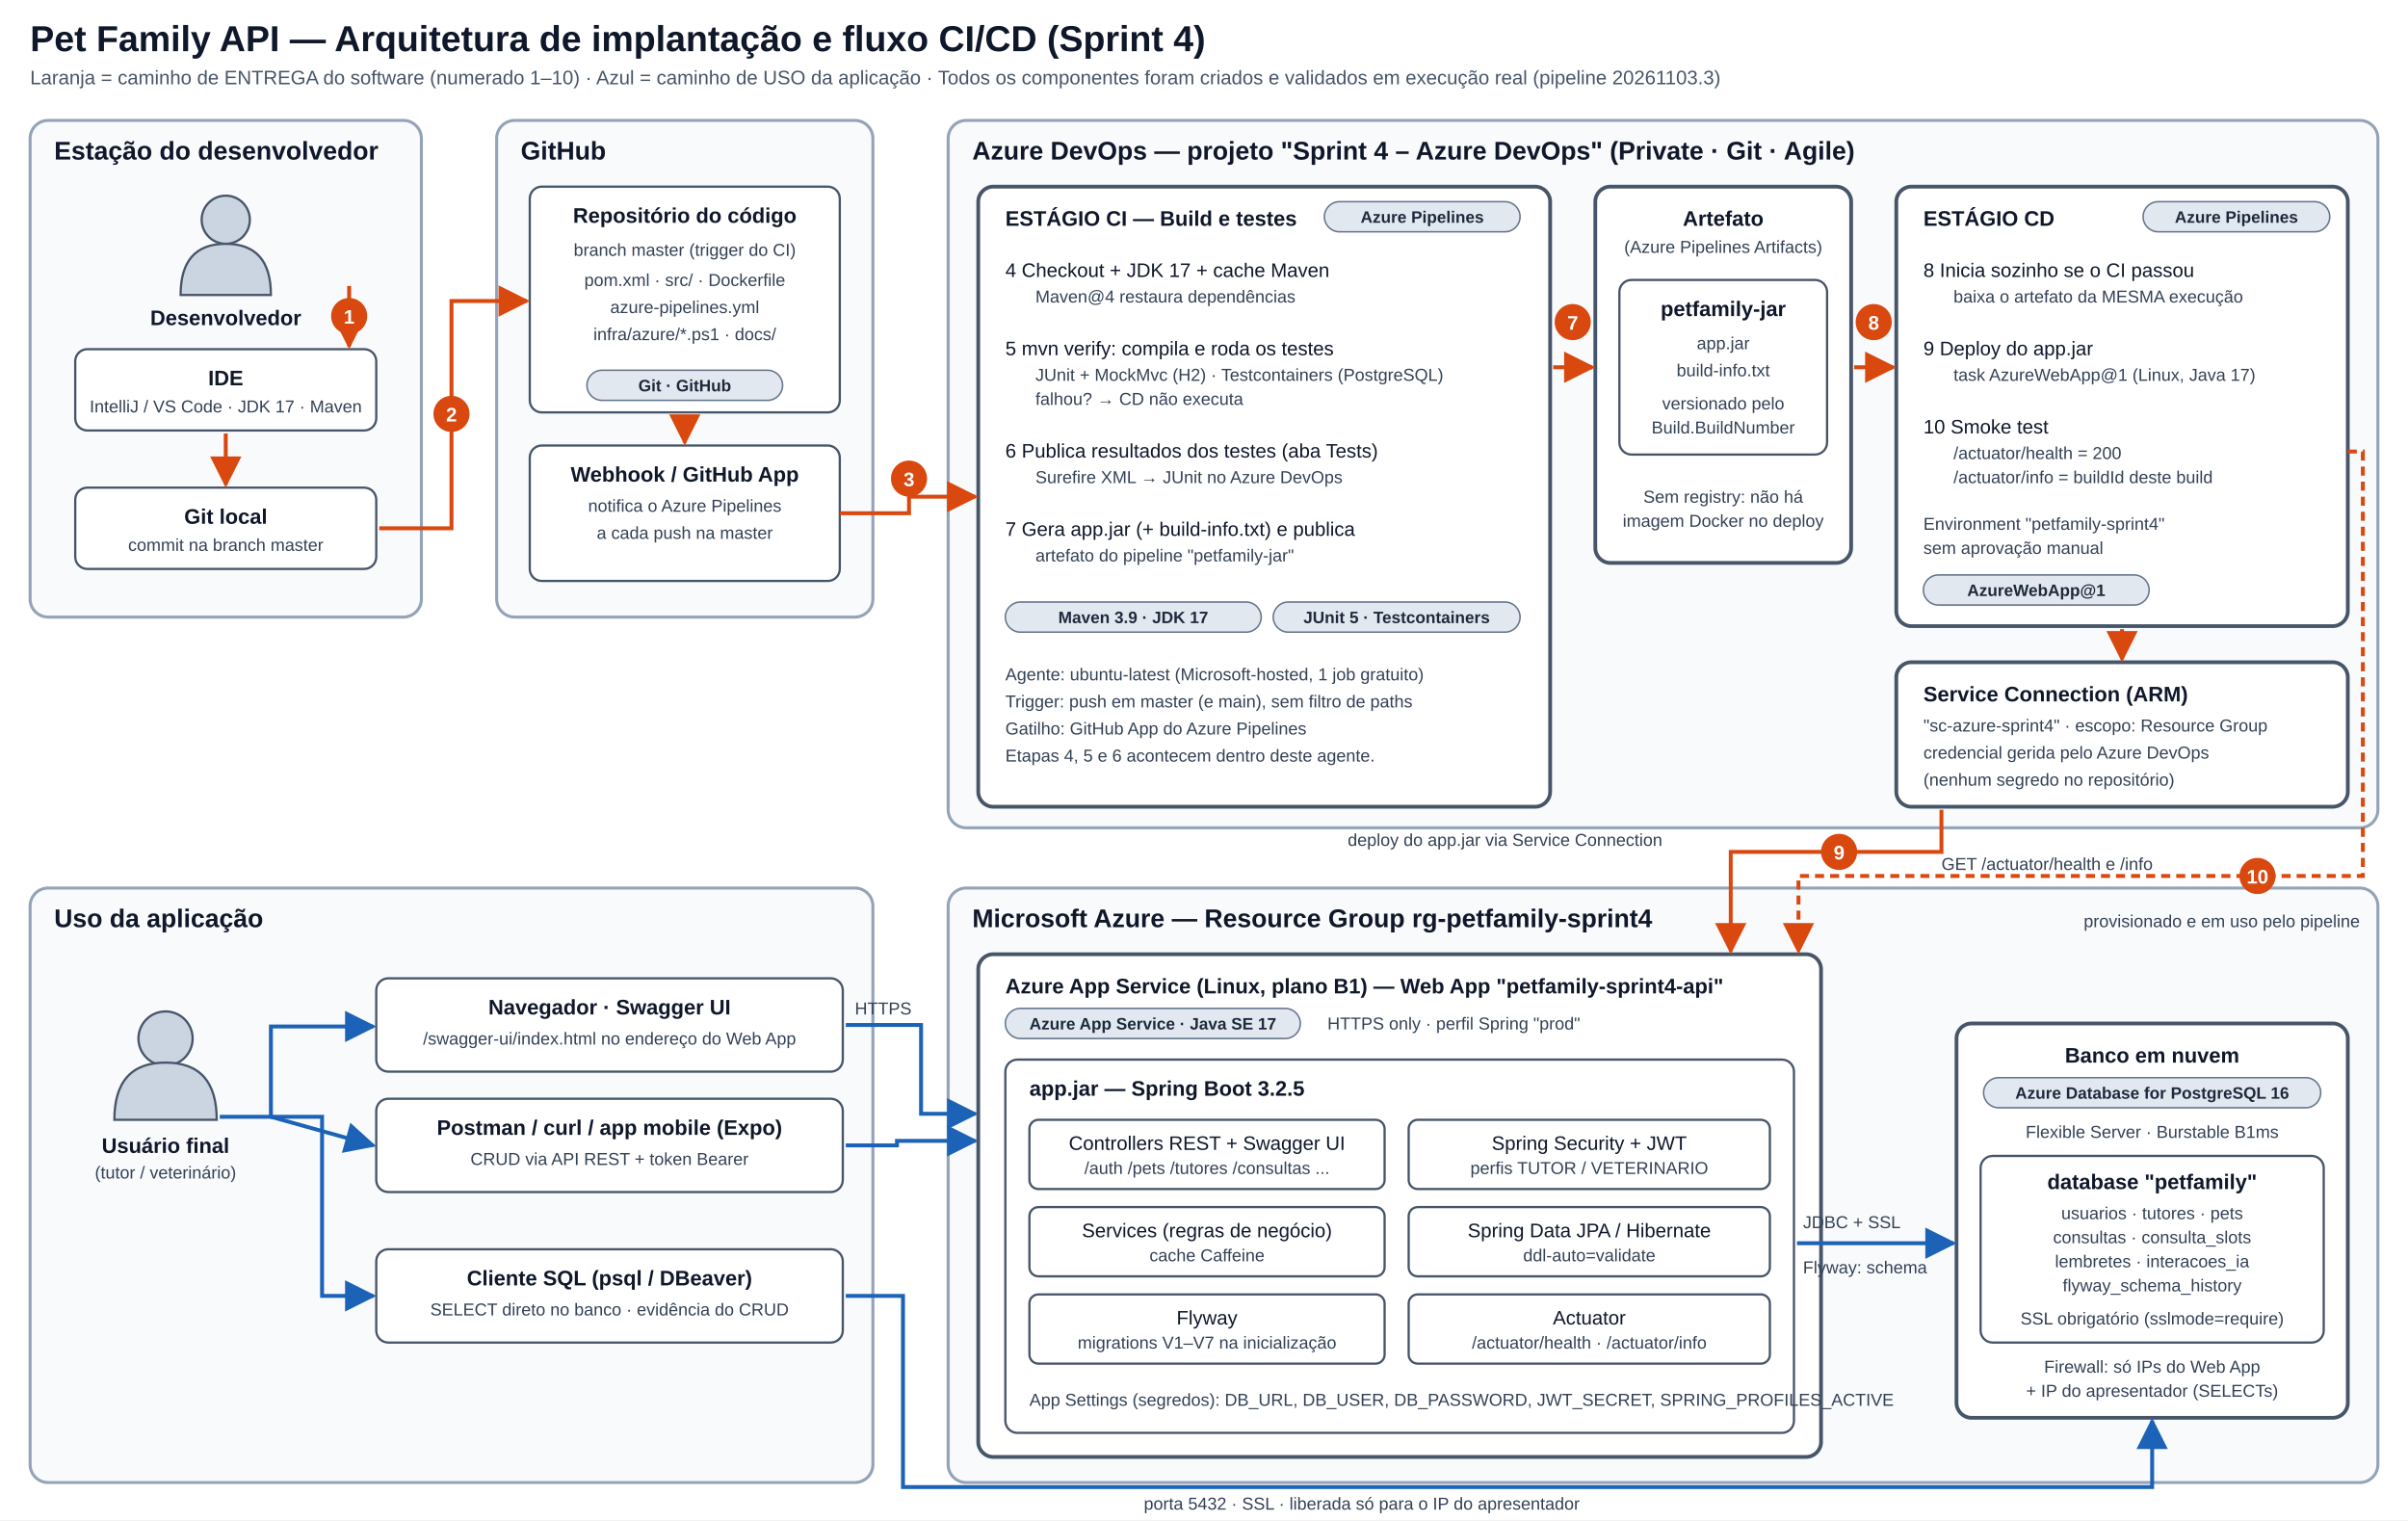
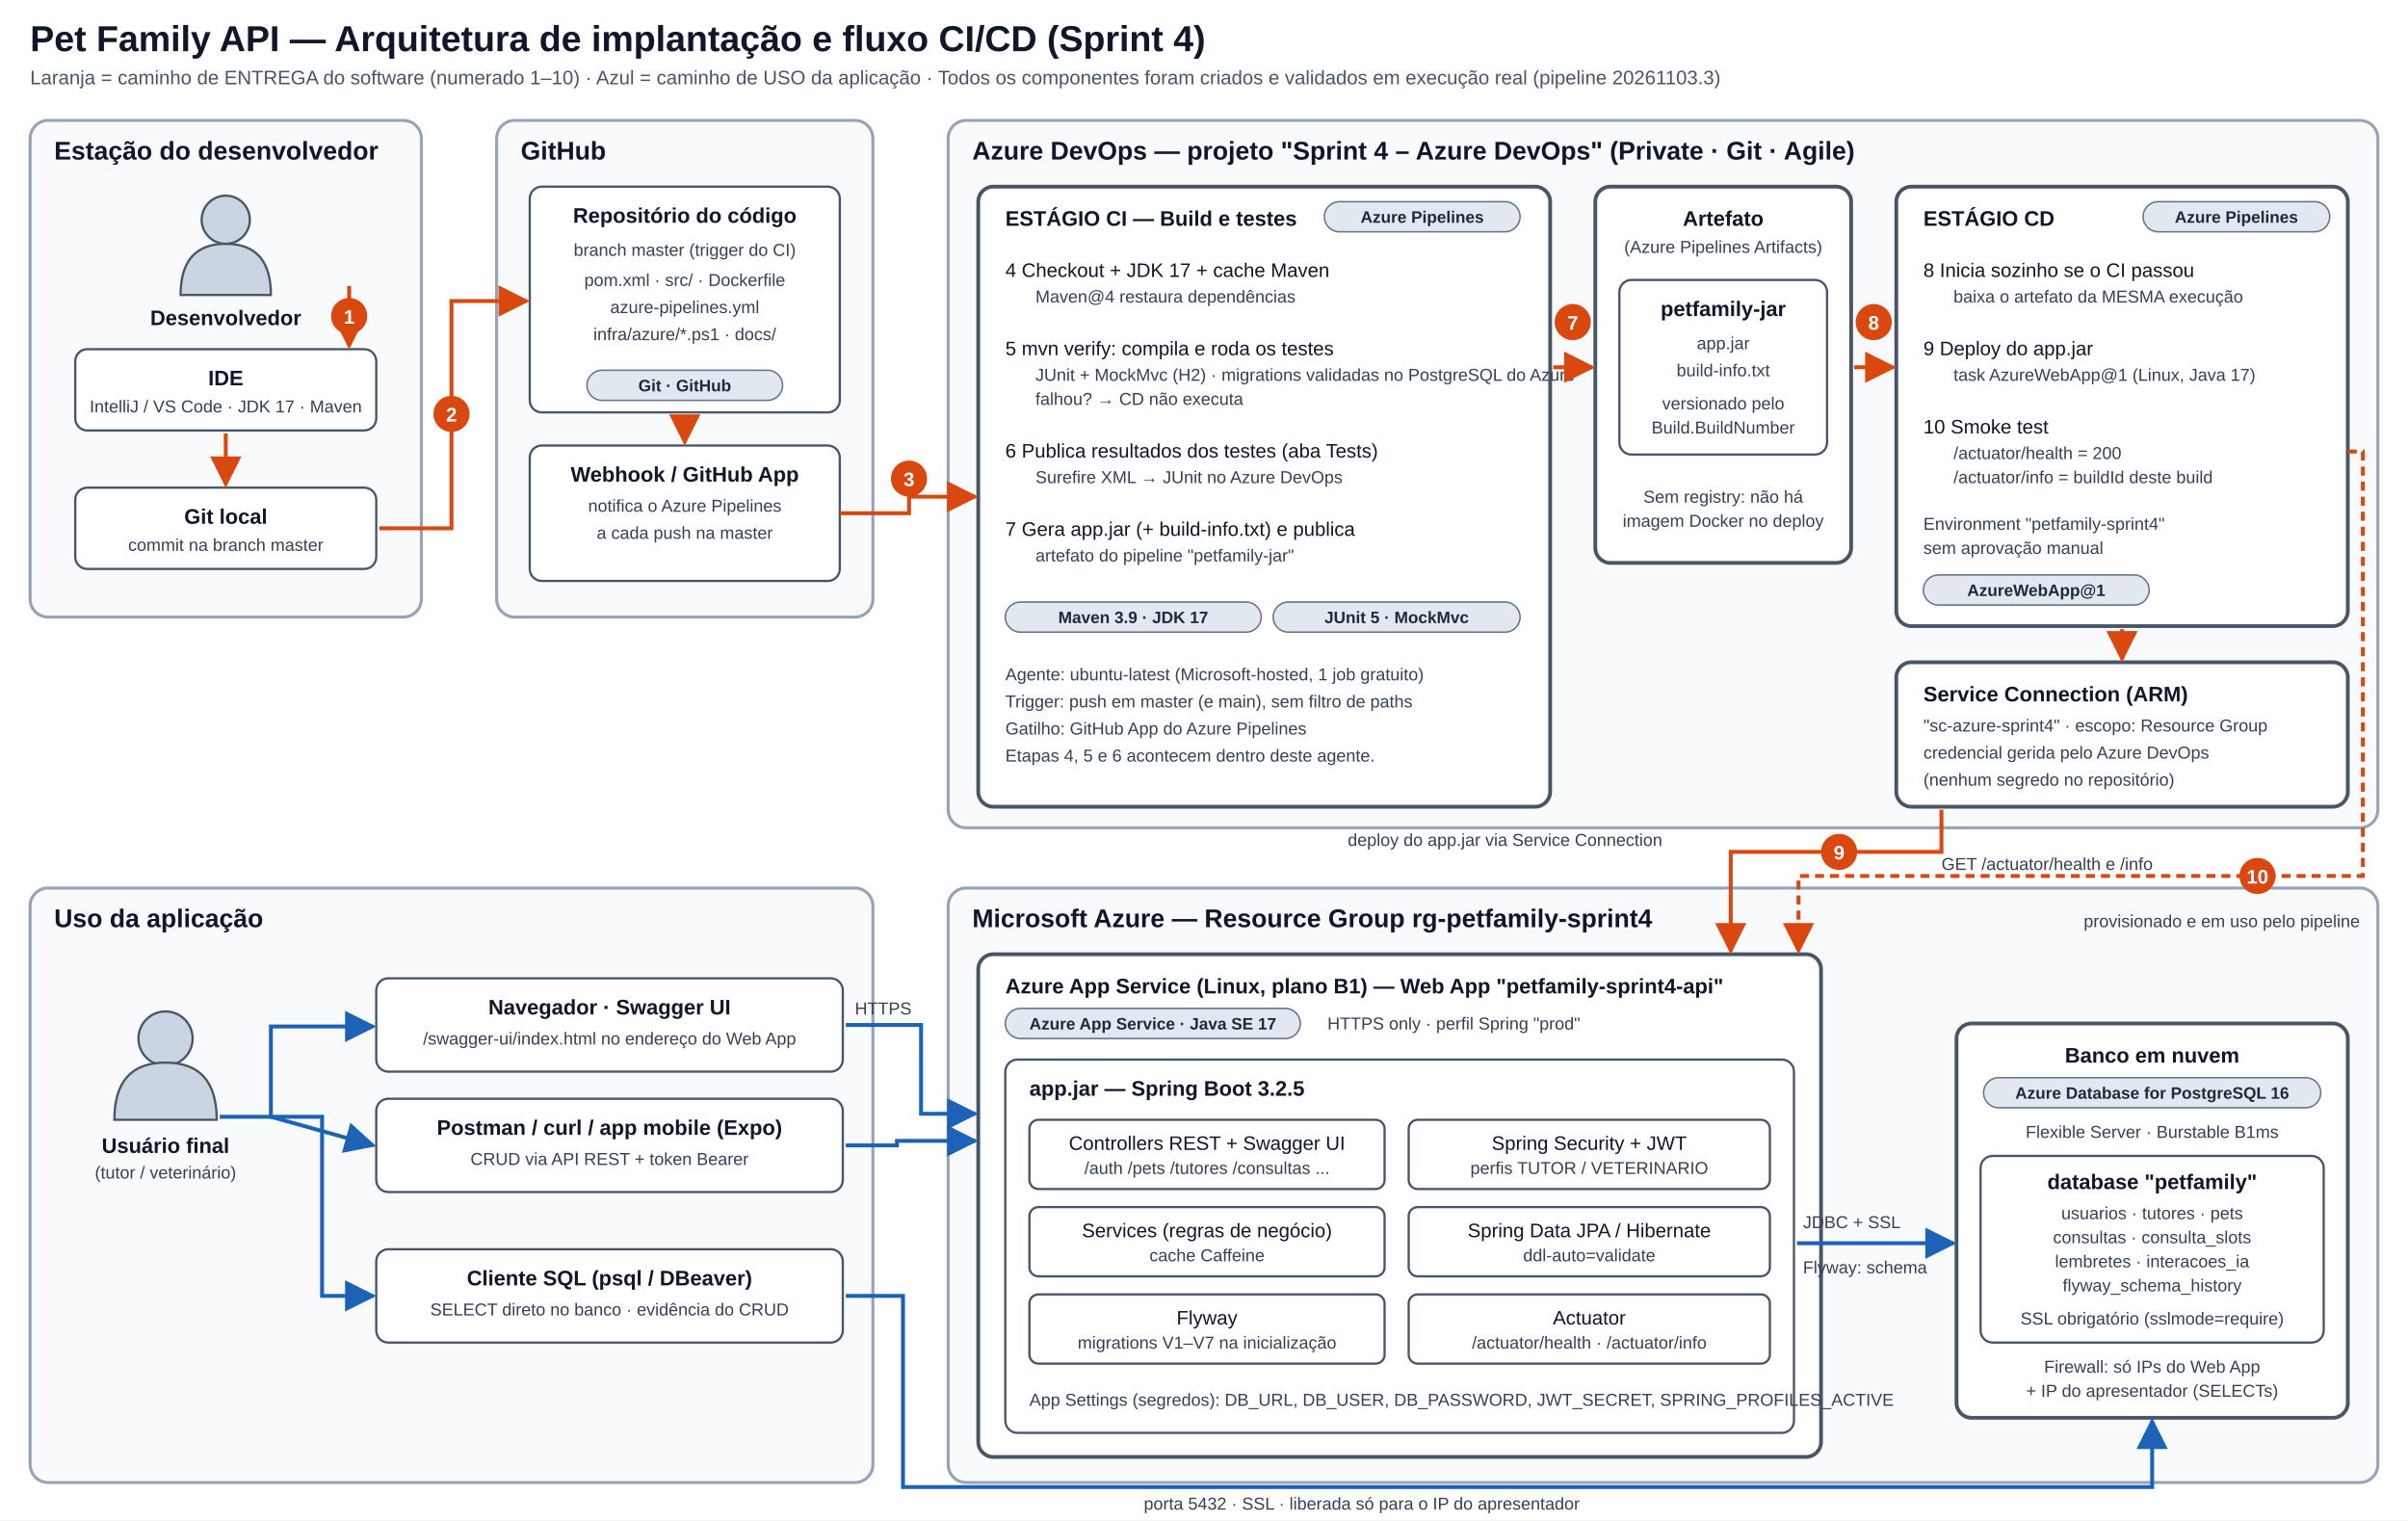
<svg xmlns="http://www.w3.org/2000/svg" viewBox="0 0 1600 1010" width="1600" height="1010" font-family="Segoe UI, Arial, sans-serif">
  <defs>
    <marker id="arrO" viewBox="0 0 10 10" refX="9" refY="5" markerWidth="8" markerHeight="8" orient="auto-start-reverse">
      <path d="M0,0 L10,5 L0,10 z" fill="#d9480f" />
    </marker>
    <marker id="arrB" viewBox="0 0 10 10" refX="9" refY="5" markerWidth="8" markerHeight="8" orient="auto-start-reverse">
      <path d="M0,0 L10,5 L0,10 z" fill="#1c63b7" />
    </marker>
    <style>
      .zone{fill:#f8fafc;stroke:#94a3b8;stroke-width:2}
      .zt{font-size:17px;font-weight:700;fill:#0f172a}
      .box{fill:#fff;stroke:#475569;stroke-width:1.5}
      .pend{fill:#fff;stroke:#b45309;stroke-width:2;stroke-dasharray:7 5}
      .t{font-size:13px;fill:#0f172a}
      .tb{font-size:14px;font-weight:700;fill:#0f172a}
      .ts{font-size:11.5px;fill:#334155}
      .tag{fill:#e2e8f0;stroke:#64748b;stroke-width:1}
      .tagt{font-size:11px;font-weight:700;fill:#1e293b}
      .ord{fill:#d9480f}
      .ordt{font-size:13px;font-weight:700;fill:#fff;text-anchor:middle}
      .deliv{stroke:#d9480f;stroke-width:2.6;fill:none;marker-end:url(#arrO)}
      .usage{stroke:#1c63b7;stroke-width:2.6;fill:none;marker-end:url(#arrB)}
      .person{fill:#cbd5e1;stroke:#475569;stroke-width:1.5}
    </style>
  </defs>
  <rect width="1600" height="1010" fill="#ffffff" />
  <text x="20" y="34" font-size="24" font-weight="700" fill="#0f172a">Pet Family API — Arquitetura de implantação e fluxo CI/CD (Sprint 4)</text>
  <text x="20" y="56" font-size="13" fill="#475569">Laranja = caminho de ENTREGA do software (numerado 1–10) · Azul = caminho de USO da aplicação · Todos os componentes foram criados e validados em execução real (pipeline 20261103.3)</text>
  <rect class="zone" x="20" y="80" width="260" height="330" rx="12" />
  <text class="zt" x="36" y="106">Estação do desenvolvedor</text>
  <circle class="person" cx="150" cy="146" r="16" />
  <path class="person" d="M120,196 q0,-34 30,-34 q30,0 30,34 z" />
  <text class="tb" x="150" y="216" text-anchor="middle">Desenvolvedor</text>
  <rect class="box" x="50" y="232" width="200" height="54" rx="8" />
  <text class="tb" x="150" y="256" text-anchor="middle">IDE</text>
  <text class="ts" x="150" y="274" text-anchor="middle">IntelliJ / VS Code · JDK 17 · Maven</text>
  <rect class="box" x="50" y="324" width="200" height="54" rx="8" />
  <text class="tb" x="150" y="348" text-anchor="middle">Git local</text>
  <text class="ts" x="150" y="366" text-anchor="middle">commit na branch master</text>
  <rect class="zone" x="330" y="80" width="250" height="330" rx="12" />
  <text class="zt" x="346" y="106">GitHub</text>
  <rect class="box" x="352" y="124" width="206" height="150" rx="8" />
  <text class="tb" x="455" y="148" text-anchor="middle">Repositório do código</text>
  <text class="ts" x="455" y="170" text-anchor="middle">branch master (trigger do CI)</text>
  <text class="ts" x="455" y="190" text-anchor="middle">pom.xml · src/ · Dockerfile</text>
  <text class="ts" x="455" y="208" text-anchor="middle">azure-pipelines.yml</text>
  <text class="ts" x="455" y="226" text-anchor="middle">infra/azure/*.ps1 · docs/</text>
  <rect class="tag" x="390" y="246" width="130" height="20" rx="10" />
  <text class="tagt" x="455" y="260" text-anchor="middle">Git · GitHub</text>
  <rect class="box" x="352" y="296" width="206" height="90" rx="8" />
  <text class="tb" x="455" y="320" text-anchor="middle">Webhook / GitHub App</text>
  <text class="ts" x="455" y="340" text-anchor="middle">notifica o Azure Pipelines</text>
  <text class="ts" x="455" y="358" text-anchor="middle">a cada push na master</text>
  <rect class="zone" x="630" y="80" width="950" height="470" rx="12" />
  <text class="zt" x="646" y="106">Azure DevOps — projeto "Sprint 4 – Azure DevOps" (Private · Git · Agile)</text>
  <rect class="box" style="stroke-width:2.5" x="650" y="124" width="380" height="412" rx="10" />
  <text class="tb" x="668" y="150">ESTÁGIO CI — Build e testes</text>
  <rect class="tag" x="880" y="134" width="130" height="20" rx="10" />
  <text class="tagt" x="945" y="148" text-anchor="middle">Azure Pipelines</text>
  <text class="t" x="668" y="184">4  Checkout + JDK 17 + cache Maven</text>
  <text class="ts" x="688" y="201">Maven@4 restaura dependências</text>
  <text class="t" x="668" y="236">5  mvn verify: compila e roda os testes</text>
-   <text class="ts" x="688" y="253">JUnit + MockMvc (H2) · Testcontainers (PostgreSQL)</text>
+   <text class="ts" x="688" y="253">JUnit + MockMvc (H2) · migrations validadas no PostgreSQL do Azure</text>
  <text class="ts" x="688" y="269">falhou? → CD não executa</text>
  <text class="t" x="668" y="304">6  Publica resultados dos testes (aba Tests)</text>
  <text class="ts" x="688" y="321">Surefire XML → JUnit no Azure DevOps</text>
  <text class="t" x="668" y="356">7  Gera app.jar (+ build-info.txt) e publica</text>
  <text class="ts" x="688" y="373">artefato do pipeline "petfamily-jar"</text>
  <rect class="tag" x="668" y="400" width="170" height="20" rx="10" />
  <text class="tagt" x="753" y="414" text-anchor="middle">Maven 3.9 · JDK 17</text>
  <rect class="tag" x="846" y="400" width="164" height="20" rx="10" />
-   <text class="tagt" x="928" y="414" text-anchor="middle">JUnit 5 · Testcontainers</text>
+   <text class="tagt" x="928" y="414" text-anchor="middle">JUnit 5 · MockMvc</text>
  <text class="ts" x="668" y="452">Agente: ubuntu-latest (Microsoft-hosted, 1 job gratuito)</text>
  <text class="ts" x="668" y="470">Trigger: push em master (e main), sem filtro de paths</text>
  <text class="ts" x="668" y="488">Gatilho: GitHub App do Azure Pipelines</text>
  <rect class="box" style="stroke-width:2.5" x="1060" y="124" width="170" height="250" rx="10" />
  <text class="tb" x="1145" y="150" text-anchor="middle">Artefato</text>
  <text class="ts" x="1145" y="168" text-anchor="middle">(Azure Pipelines Artifacts)</text>
  <rect class="box" x="1076" y="186" width="138" height="116" rx="8" />
  <text class="tb" x="1145" y="210" text-anchor="middle">petfamily-jar</text>
  <text class="ts" x="1145" y="232" text-anchor="middle">app.jar</text>
  <text class="ts" x="1145" y="250" text-anchor="middle">build-info.txt</text>
  <text class="ts" x="1145" y="272" text-anchor="middle">versionado pelo</text>
  <text class="ts" x="1145" y="288" text-anchor="middle">Build.BuildNumber</text>
  <text class="ts" x="1145" y="334" text-anchor="middle">Sem registry: não há</text>
  <text class="ts" x="1145" y="350" text-anchor="middle">imagem Docker no deploy</text>
  <rect class="box" style="stroke-width:2.5" x="1260" y="124" width="300" height="292" rx="10" />
  <text class="tb" x="1278" y="150">ESTÁGIO CD</text>
  <rect class="tag" x="1424" y="134" width="124" height="20" rx="10" />
  <text class="tagt" x="1486" y="148" text-anchor="middle">Azure Pipelines</text>
  <text class="t" x="1278" y="184">8  Inicia sozinho se o CI passou</text>
  <text class="ts" x="1298" y="201">baixa o artefato da MESMA execução</text>
  <text class="t" x="1278" y="236">9  Deploy do app.jar</text>
  <text class="ts" x="1298" y="253">task AzureWebApp@1 (Linux, Java 17)</text>
  <text class="t" x="1278" y="288">10 Smoke test</text>
  <text class="ts" x="1298" y="305">/actuator/health = 200</text>
  <text class="ts" x="1298" y="321">/actuator/info = buildId deste build</text>
  <text class="ts" x="1278" y="352">Environment "petfamily-sprint4"</text>
  <text class="ts" x="1278" y="368">sem aprovação manual</text>
  <rect class="tag" x="1278" y="382" width="150" height="20" rx="10" />
  <text class="tagt" x="1353" y="396" text-anchor="middle">AzureWebApp@1</text>
  <rect class="box" style="stroke-width:2.5" x="1260" y="440" width="300" height="96" rx="10" />
  <text class="tb" x="1278" y="466">Service Connection (ARM)</text>
  <text class="ts" x="1278" y="486">"sc-azure-sprint4" · escopo: Resource Group</text>
  <text class="ts" x="1278" y="504">credencial gerida pelo Azure DevOps</text>
  <text class="ts" x="1278" y="522">(nenhum segredo no repositório)</text>
  <rect class="zone" x="630" y="590" width="950" height="395" rx="12" />
  <text class="zt" x="646" y="616">Microsoft Azure — Resource Group rg-petfamily-sprint4</text>
  <text class="ts" x="1568" y="616" text-anchor="end">provisionado e em uso pelo pipeline</text>
  <rect class="box" x="650" y="634" width="560" height="334" rx="10" style="stroke-width:2.5" />
  <text class="tb" x="668" y="660">Azure App Service (Linux, plano B1) — Web App "petfamily-sprint4-api"</text>
  <rect class="tag" x="668" y="670" width="196" height="20" rx="10" />
  <text class="tagt" x="766" y="684" text-anchor="middle">Azure App Service · Java SE 17</text>
  <text class="ts" x="882" y="684">HTTPS only · perfil Spring "prod"</text>
  <rect class="box" x="668" y="704" width="524" height="248" rx="8" />
  <text class="tb" x="684" y="728">app.jar — Spring Boot 3.2.5</text>
  <rect class="box" x="684" y="744" width="236" height="46" rx="6" />
  <text class="t" x="802" y="764" text-anchor="middle">Controllers REST + Swagger UI</text>
  <text class="ts" x="802" y="780" text-anchor="middle">/auth /pets /tutores /consultas ...</text>
  <rect class="box" x="936" y="744" width="240" height="46" rx="6" />
  <text class="t" x="1056" y="764" text-anchor="middle">Spring Security + JWT</text>
  <text class="ts" x="1056" y="780" text-anchor="middle">perfis TUTOR / VETERINARIO</text>
  <rect class="box" x="684" y="802" width="236" height="46" rx="6" />
  <text class="t" x="802" y="822" text-anchor="middle">Services (regras de negócio)</text>
  <text class="ts" x="802" y="838" text-anchor="middle">cache Caffeine</text>
  <rect class="box" x="936" y="802" width="240" height="46" rx="6" />
  <text class="t" x="1056" y="822" text-anchor="middle">Spring Data JPA / Hibernate</text>
  <text class="ts" x="1056" y="838" text-anchor="middle">ddl-auto=validate</text>
  <rect class="box" x="684" y="860" width="236" height="46" rx="6" />
  <text class="t" x="802" y="880" text-anchor="middle">Flyway</text>
  <text class="ts" x="802" y="896" text-anchor="middle">migrations V1–V7 na inicialização</text>
  <rect class="box" x="936" y="860" width="240" height="46" rx="6" />
  <text class="t" x="1056" y="880" text-anchor="middle">Actuator</text>
  <text class="ts" x="1056" y="896" text-anchor="middle">/actuator/health · /actuator/info</text>
  <text class="ts" x="684" y="934">App Settings (segredos): DB_URL, DB_USER, DB_PASSWORD, JWT_SECRET, SPRING_PROFILES_ACTIVE</text>
  <rect class="box" x="1300" y="680" width="260" height="262" rx="10" style="stroke-width:2.5" />
  <text class="tb" x="1430" y="706" text-anchor="middle">Banco em nuvem</text>
  <rect class="tag" x="1318" y="716" width="224" height="20" rx="10" />
  <text class="tagt" x="1430" y="730" text-anchor="middle">Azure Database for PostgreSQL 16</text>
  <text class="ts" x="1430" y="756" text-anchor="middle">Flexible Server · Burstable B1ms</text>
  <rect class="box" x="1316" y="768" width="228" height="124" rx="8" />
  <text class="tb" x="1430" y="790" text-anchor="middle">database "petfamily"</text>
  <text class="ts" x="1430" y="810" text-anchor="middle">usuarios · tutores · pets</text>
  <text class="ts" x="1430" y="826" text-anchor="middle">consultas · consulta_slots</text>
  <text class="ts" x="1430" y="842" text-anchor="middle">lembretes · interacoes_ia</text>
  <text class="ts" x="1430" y="858" text-anchor="middle">flyway_schema_history</text>
  <text class="ts" x="1430" y="880" text-anchor="middle">SSL obrigatório (sslmode=require)</text>
  <text class="ts" x="1430" y="912" text-anchor="middle">Firewall: só IPs do Web App</text>
  <text class="ts" x="1430" y="928" text-anchor="middle">+ IP do apresentador (SELECTs)</text>
  <rect class="zone" x="20" y="590" width="560" height="395" rx="12" />
  <text class="zt" x="36" y="616">Uso da aplicação</text>
  <circle class="person" cx="110" cy="690" r="18" />
  <path class="person" d="M76,744 q0,-38 34,-38 q34,0 34,38 z" />
  <text class="tb" x="110" y="766" text-anchor="middle">Usuário final</text>
  <text class="ts" x="110" y="783" text-anchor="middle">(tutor / veterinário)</text>
  <rect class="box" x="250" y="650" width="310" height="62" rx="8" />
  <text class="tb" x="405" y="674" text-anchor="middle">Navegador · Swagger UI</text>
  <text class="ts" x="405" y="694" text-anchor="middle">/swagger-ui/index.html no endereço do Web App</text>
  <rect class="box" x="250" y="730" width="310" height="62" rx="8" />
  <text class="tb" x="405" y="754" text-anchor="middle">Postman / curl / app mobile (Expo)</text>
  <text class="ts" x="405" y="774" text-anchor="middle">CRUD via API REST + token Bearer</text>
  <rect class="box" x="250" y="830" width="310" height="62" rx="8" />
  <text class="tb" x="405" y="854" text-anchor="middle">Cliente SQL (psql / DBeaver)</text>
  <text class="ts" x="405" y="874" text-anchor="middle">SELECT direto no banco · evidência do CRUD</text>
  <path class="deliv" d="M232,190 L232,230" />
  <path class="deliv" d="M150,288 L150,322" />
  <path class="deliv" d="M252,351 L300,351 L300,200 L350,200" />
  <path class="deliv" d="M455,276 L455,294" />
  <path class="deliv" d="M558,341 L604,341 L604,330 L648,330" />
  <path class="deliv" d="M1032,244 L1058,244" />
  <path class="deliv" d="M1232,244 L1258,244" />
  <path class="deliv" d="M1410,418 L1410,438" />
  <path class="deliv" d="M1290,538 L1290,566 L1150,566 L1150,632" />
  <path class="deliv" d="M1560,300 L1570,300 L1570,582 L1195,582 L1195,632" stroke-dasharray="6 4" />
  <circle class="ord" cx="232" cy="210" r="12" />
  <text class="ordt" x="232" y="215">1</text>
  <circle class="ord" cx="300" cy="275" r="12" />
  <text class="ordt" x="300" y="280">2</text>
  <circle class="ord" cx="604" cy="318" r="12" />
  <text class="ordt" x="604" y="323">3</text>
  <circle class="ord" cx="1045" cy="214" r="12" />
  <text class="ordt" x="1045" y="219">7</text>
  <circle class="ord" cx="1245" cy="214" r="12" />
  <text class="ordt" x="1245" y="219">8</text>
  <circle class="ord" cx="1222" cy="566" r="12" />
  <text class="ordt" x="1222" y="571">9</text>
  <circle class="ord" cx="1500" cy="582" r="12" />
  <text class="ordt" x="1500" y="587">10</text>
  <text class="ts" x="1000" y="562" text-anchor="middle" fill="#d9480f">deploy do app.jar via Service Connection</text>
  <text class="ts" x="1290" y="578" fill="#d9480f">GET /actuator/health e /info</text>
  <text class="ts" x="668" y="506">Etapas 4, 5 e 6 acontecem dentro deste agente.</text>
  <path class="usage" d="M146,742 L180,742 L180,682 L248,682" />
  <path class="usage" d="M180,742 L248,761" />
  <path class="usage" d="M180,742 L214,742 L214,861 L248,861" />
  <path class="usage" d="M562,681 L612,681 L612,740 L648,740" />
  <path class="usage" d="M562,761 L596,761 L596,758 L648,758" />
  <path class="usage" d="M1194,826 L1298,826" />
  <path class="usage" d="M562,861 L600,861 L600,988 L1430,988 L1430,944" />
  <text class="ts" x="568" y="674" fill="#1c63b7">HTTPS</text>
  <text class="ts" x="1198" y="816" fill="#1c63b7">JDBC + SSL</text>
  <text class="ts" x="1198" y="846" fill="#1c63b7">Flyway: schema</text>
  <text class="ts" x="760" y="1003" fill="#1c63b7">porta 5432 · SSL · liberada só para o IP do apresentador</text>
</svg>
